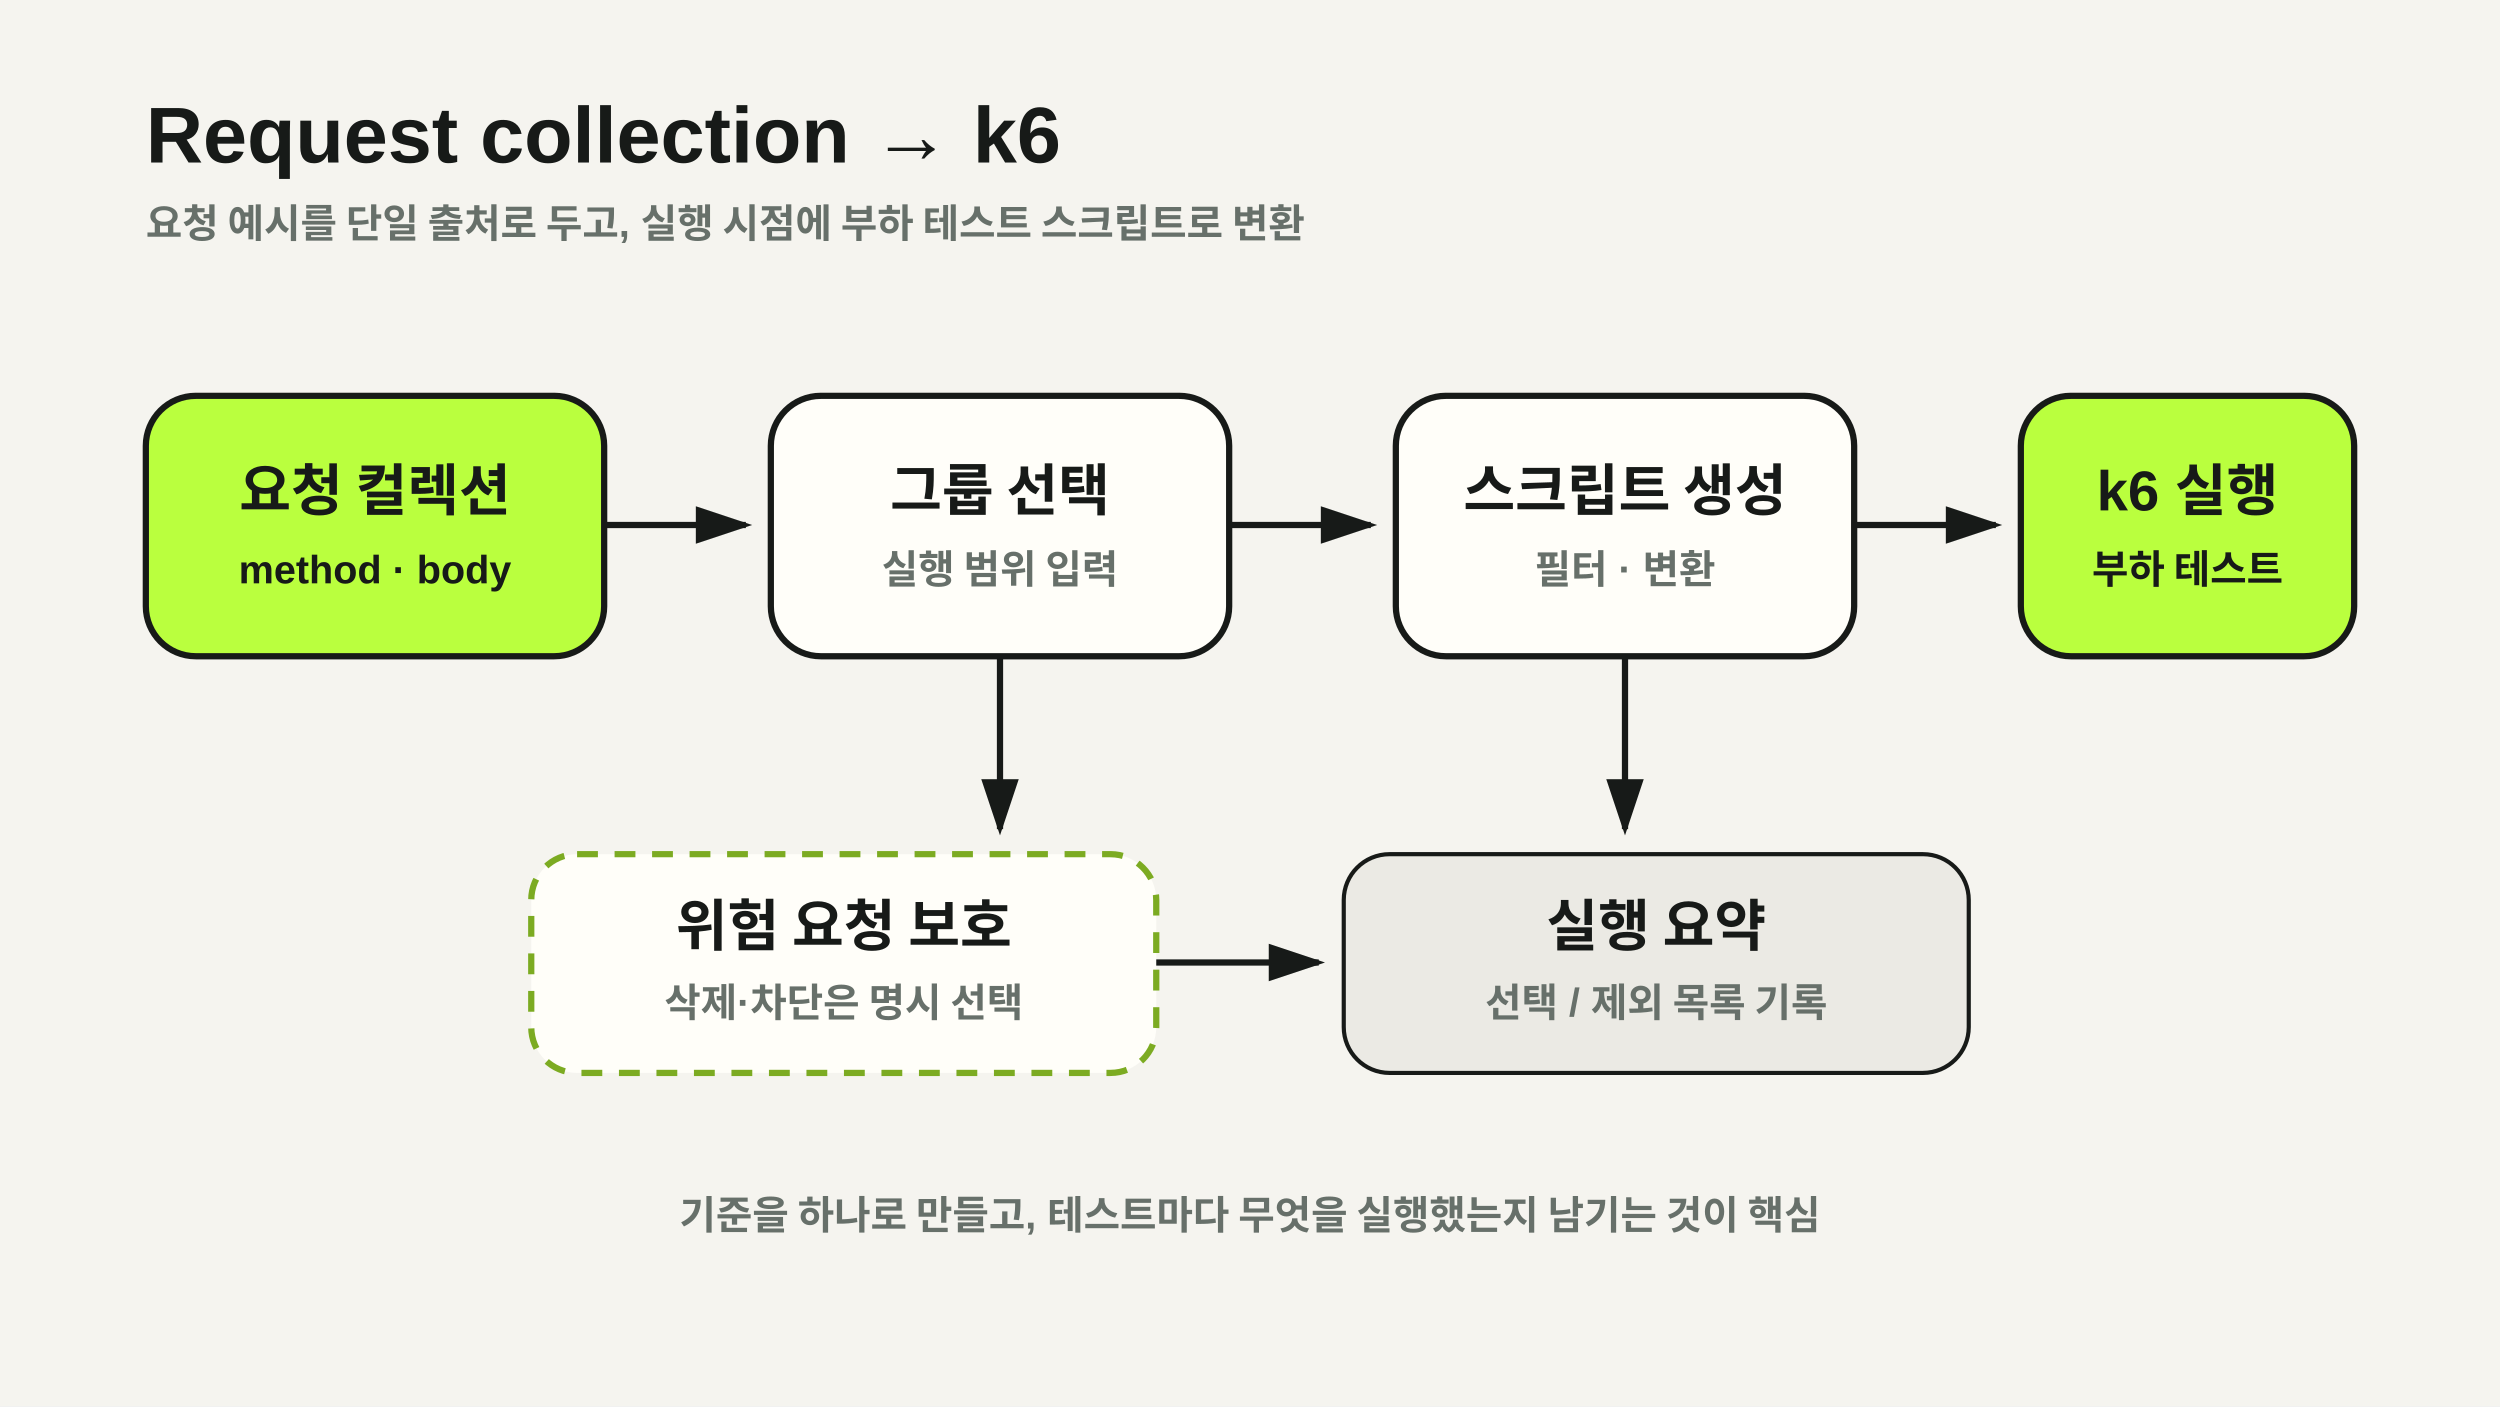
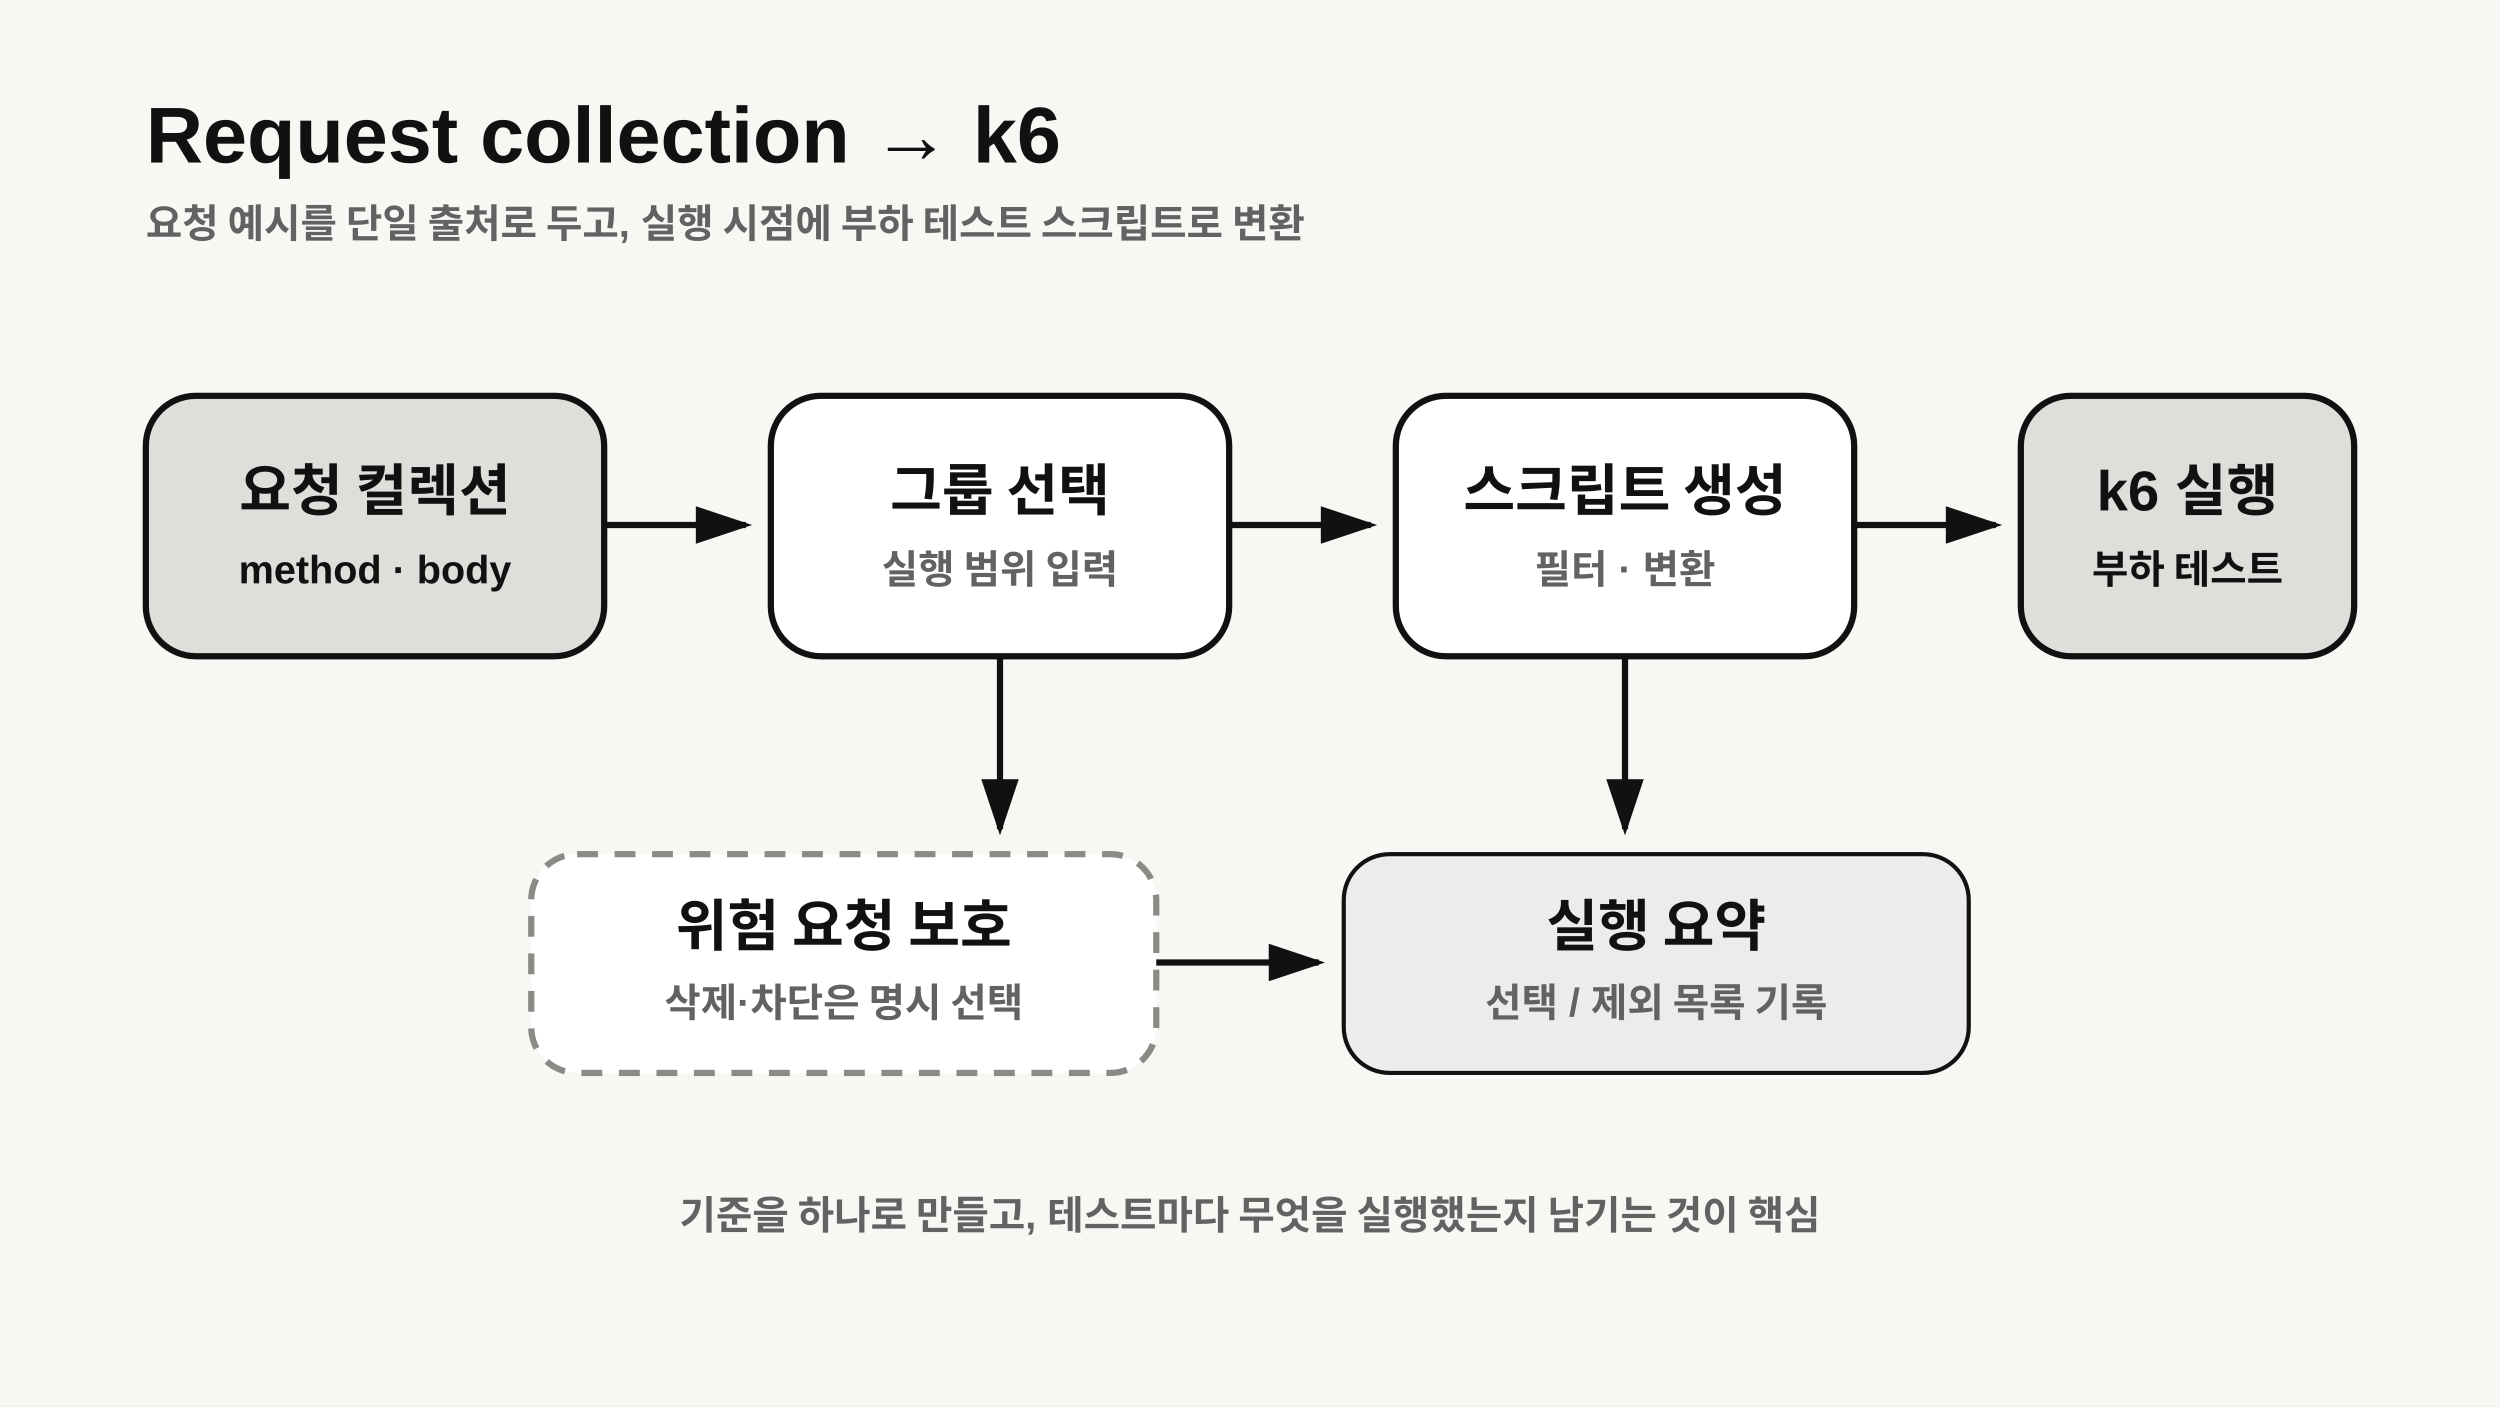
<svg xmlns="http://www.w3.org/2000/svg" viewBox="0 0 1200 675" role="img" aria-labelledby="title desc">
  <defs>
    <marker id="arrow" markerWidth="10" markerHeight="10" refX="8" refY="3" orient="auto" markerUnits="strokeWidth">
-       <path d="M0,0 L0,6 L9,3 z" fill="#171a18" />
+       <path d="M0,0 L0,6 L9,3 z" fill="#111111" />
    </marker>
    <style>
-       .bg{fill:#f5f4ef}.card{fill:#fffef9;stroke:#171a18;stroke-width:3}.accent{fill:#baff3e;stroke:#171a18;stroke-width:3}.soft{fill:#ebeae4;stroke:#171a18;stroke-width:2}.guard{fill:#fffef9;stroke:#7cab22;stroke-width:3;stroke-dasharray:10 8}.line{stroke:#171a18;stroke-width:3;fill:none;marker-end:url(#arrow)}.muted{fill:#67706a}.ink{fill:#171a18}text{font-family:Pretendard,'Noto Sans KR',Arial,sans-serif}.title{font-size:38px;font-weight:900}.label{font-size:27px;font-weight:850}.small{font-size:19px;font-weight:700}.tiny{font-size:16px;font-weight:700}
+       .bg{fill:#f7f7f4}.card{fill:#ffffff;stroke:#111111;stroke-width:3}.accent{fill:#dededb;stroke:#111111;stroke-width:3}.soft{fill:#ececea;stroke:#111111;stroke-width:2}.guard{fill:#ffffff;stroke:#8a8a86;stroke-width:3;stroke-dasharray:10 8}.line{stroke:#111111;stroke-width:3;fill:none;marker-end:url(#arrow)}.muted{fill:#626262}.ink{fill:#111111}text{font-family:Pretendard,'Noto Sans KR',Arial,sans-serif}.title{font-size:38px;font-weight:900}.label{font-size:27px;font-weight:850}.small{font-size:19px;font-weight:700}.tiny{font-size:16px;font-weight:700}
    </style>
  </defs>
  <rect class="bg" width="1200" height="675" />
  <text x="70" y="78" class="title ink">Request collection → k6</text>
  <text x="70" y="114" class="small muted">요청 예시를 단일 출처로 두고, 실행 시점에 부하 테스트 스크립트로 변환</text>
  <rect x="70" y="190" width="220" height="125" rx="24" class="accent" />
  <text x="180" y="245" text-anchor="middle" class="label ink">요청 컬렉션</text>
  <text x="180" y="280" text-anchor="middle" class="small ink">method · body</text>
  <rect x="370" y="190" width="220" height="125" rx="24" class="card" />
  <text x="480" y="245" text-anchor="middle" class="label ink">그룹 선택</text>
  <text x="480" y="280" text-anchor="middle" class="small muted">실행 범위 입력</text>
  <rect x="670" y="190" width="220" height="125" rx="24" class="card" />
  <text x="780" y="245" text-anchor="middle" class="label ink">스크립트 생성</text>
  <text x="780" y="280" text-anchor="middle" class="small muted">필터 · 변환</text>
  <rect x="970" y="190" width="160" height="125" rx="24" class="accent" />
  <text x="1050" y="245" text-anchor="middle" class="label ink">k6 실행</text>
  <text x="1050" y="280" text-anchor="middle" class="small ink">부하 테스트</text>
  <path class="line" d="M290 252 H358" />
  <path class="line" d="M590 252 H658" />
  <path class="line" d="M890 252 H958" />
  <rect x="255" y="410" width="300" height="105" rx="22" class="guard" />
  <text x="405" y="454" text-anchor="middle" class="label ink">위험 요청 보호</text>
  <text x="405" y="488" text-anchor="middle" class="small muted">삭제·차단은 명시 선택</text>
  <rect x="645" y="410" width="300" height="105" rx="22" class="soft" />
  <text x="795" y="454" text-anchor="middle" class="label ink">실행 요약</text>
  <text x="795" y="488" text-anchor="middle" class="small muted">선택 / 제외 목록 기록</text>
  <path class="line" d="M480 315 V398" />
  <path class="line" d="M780 315 V398" />
  <path class="line" d="M555 462 H633" />
  <text x="600" y="590" text-anchor="middle" class="small muted">기준을 하나로 만들고, 테스트마다 무엇을 실행했는지 남기는 것이 핵심</text>
</svg>
